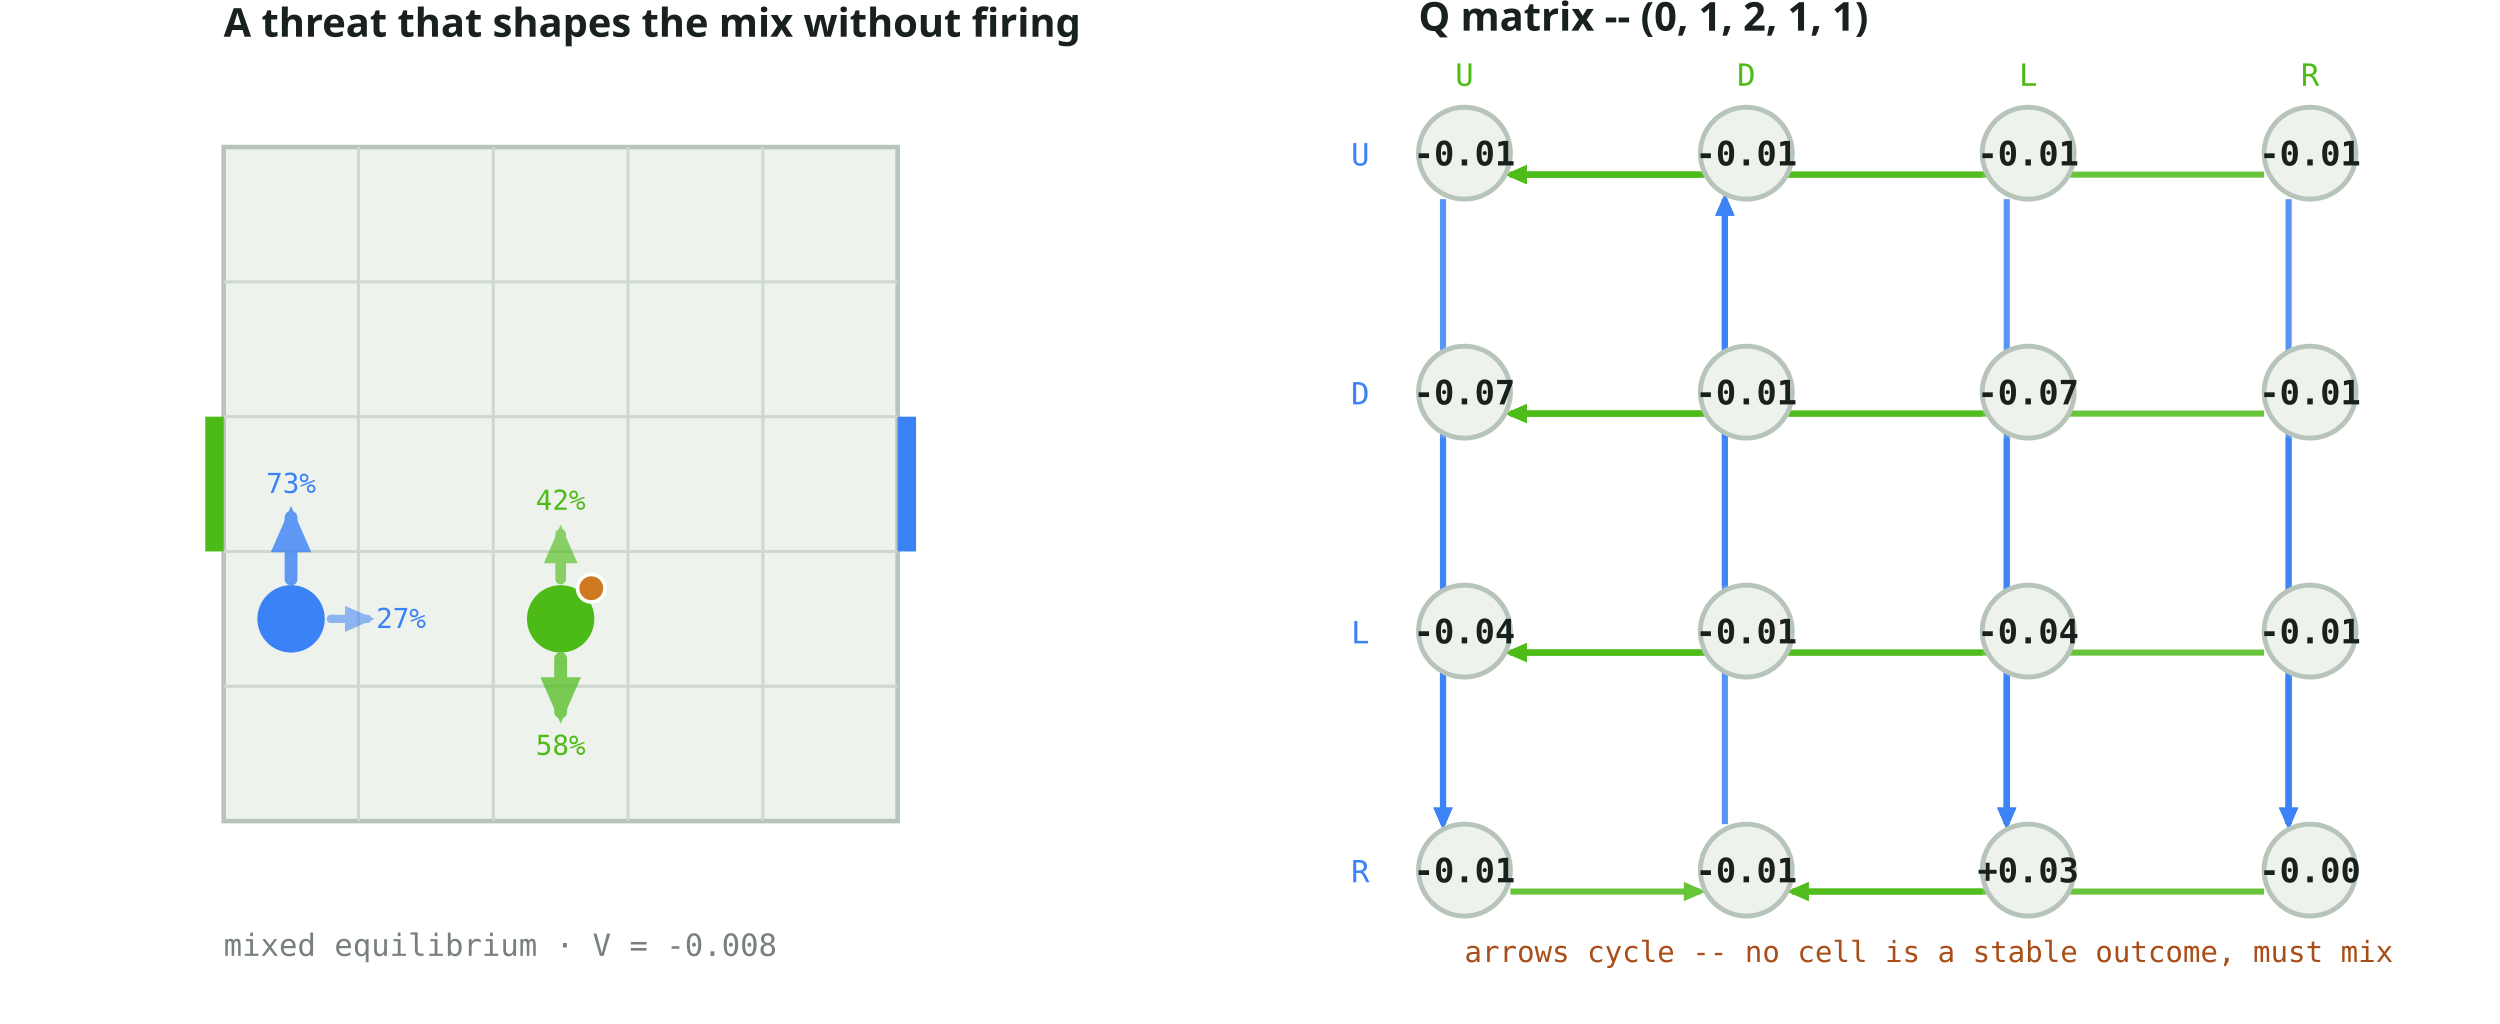
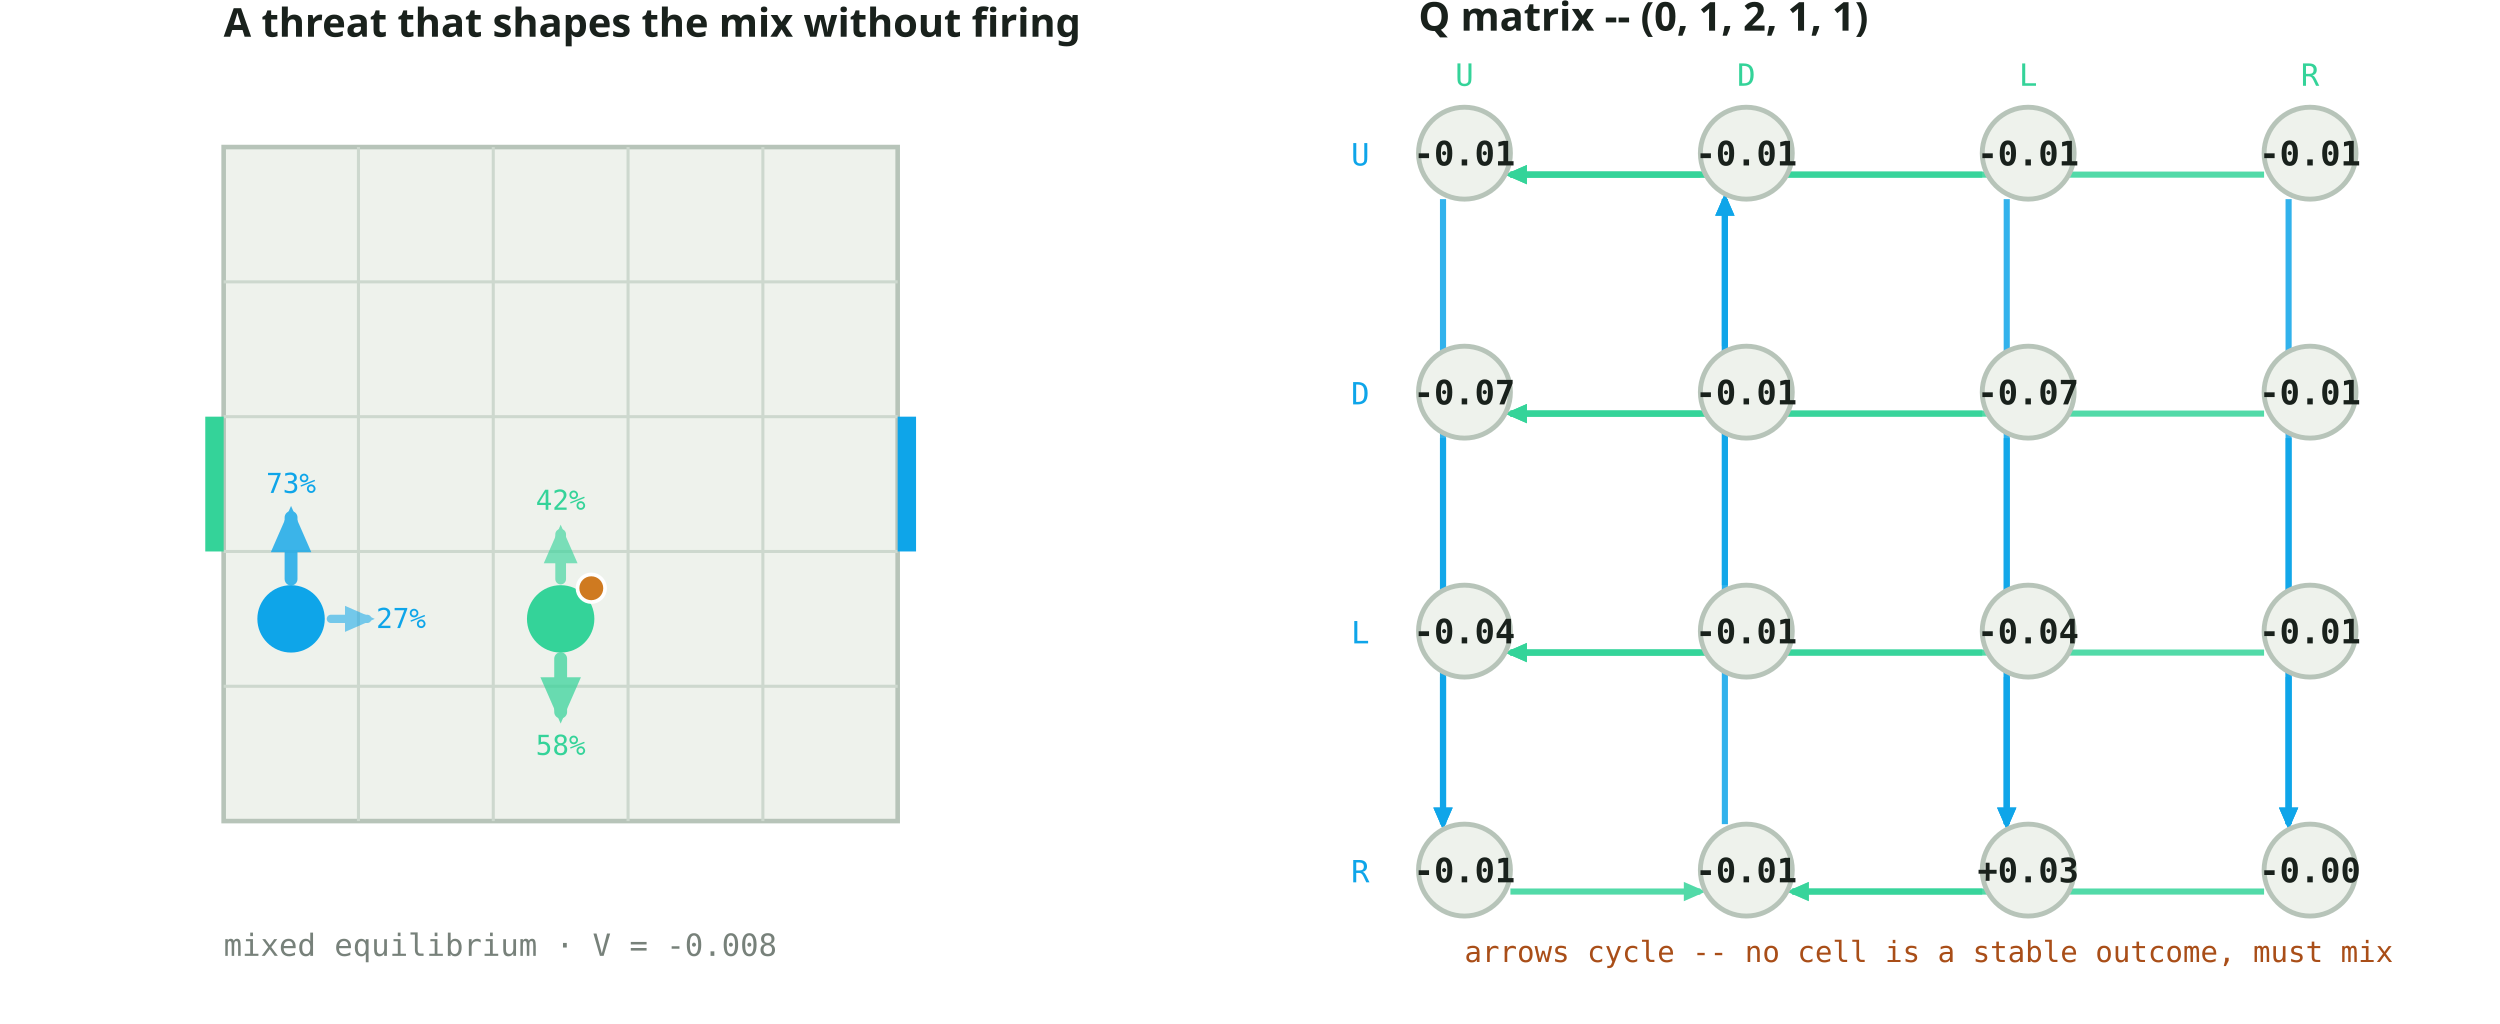
<svg xmlns="http://www.w3.org/2000/svg" viewBox="0 0 816 334" role="img" aria-label="panel">
  <g transform="translate(43.0 18.0)">
    <clipPath id="pnl0">
      <rect x="-16.0" y="-16.0" width="346.0" height="330.0" />
    </clipPath>
    <g clip-path="url(#pnl0)">
      <defs>
        <marker id="ah-2f6bb0" viewBox="0 0 8 8" refX="6" refY="4" markerWidth="3.6" markerHeight="3.6" orient="auto">
-           <path d="M0 0.5 L8 4 L0 7.5 z" fill="var(--p0, #3B82F6)" />
+           <path d="M0 0.5 L8 4 L0 7.5 z" fill="var(--p0, #0EA5E9)" />
        </marker>
        <marker id="ah-2f8a52" viewBox="0 0 8 8" refX="6" refY="4" markerWidth="3.6" markerHeight="3.6" orient="auto">
-           <path d="M0 0.5 L8 4 L0 7.5 z" fill="var(--p1, #4CBB17)" />
+           <path d="M0 0.5 L8 4 L0 7.5 z" fill="var(--p1, #34D399)" />
        </marker>
      </defs>
      <rect x="30" y="30" width="220" height="220" fill="var(--tint, #eef2ec)" stroke="var(--rule-strong, #b7c4b9)" stroke-width="1.5" />
      <line x1="74" y1="30" x2="74" y2="250" stroke="var(--rule, #cdd8ce)" stroke-width="1" />
      <line x1="118" y1="30" x2="118" y2="250" stroke="var(--rule, #cdd8ce)" stroke-width="1" />
      <line x1="162" y1="30" x2="162" y2="250" stroke="var(--rule, #cdd8ce)" stroke-width="1" />
      <line x1="206" y1="30" x2="206" y2="250" stroke="var(--rule, #cdd8ce)" stroke-width="1" />
      <line x1="30" y1="74" x2="250" y2="74" stroke="var(--rule, #cdd8ce)" stroke-width="1" />
      <line x1="30" y1="118" x2="250" y2="118" stroke="var(--rule, #cdd8ce)" stroke-width="1" />
      <line x1="30" y1="162" x2="250" y2="162" stroke="var(--rule, #cdd8ce)" stroke-width="1" />
      <line x1="30" y1="206" x2="250" y2="206" stroke="var(--rule, #cdd8ce)" stroke-width="1" />
-       <rect x="24" y="118" width="6" height="44" fill="var(--p1, #4CBB17)" />
-       <rect x="250" y="118" width="6" height="44" fill="var(--p0, #3B82F6)" />
-       <circle cx="52.0" cy="184.0" r="11" fill="var(--p0, #3B82F6)" />
-       <circle cx="140.0" cy="184.0" r="11" fill="var(--p1, #4CBB17)" />
+       <rect x="24" y="118" width="6" height="44" fill="var(--p1, #34D399)" />
+       <rect x="250" y="118" width="6" height="44" fill="var(--p0, #0EA5E9)" />
+       <circle cx="52.0" cy="184.0" r="11" fill="var(--p0, #0EA5E9)" />
+       <circle cx="140.0" cy="184.0" r="11" fill="var(--p1, #34D399)" />
      <circle cx="150.0" cy="174.0" r="4.5" fill="var(--ball, #cf7a20)" stroke="var(--paper, #ffffff)" stroke-width="1.2" />
-       <line x1="52.0" y1="171.0" x2="52.0" y2="150.9" stroke="var(--p0, #3B82F6)" stroke-width="4.2" stroke-linecap="round" opacity="0.80" marker-end="url(#ah-2f6bb0)" />
-       <text x="52.0" y="142.9" text-anchor="middle" font-family="ui-monospace,monospace" font-size="9" fill="var(--p0, #3B82F6)">73%</text>
-       <line x1="65.0" y1="184.0" x2="76.9" y2="184.0" stroke="var(--p0, #3B82F6)" stroke-width="2.7" stroke-linecap="round" opacity="0.55" marker-end="url(#ah-2f6bb0)" />
-       <text x="87.9" y="187.0" text-anchor="middle" font-family="ui-monospace,monospace" font-size="9" fill="var(--p0, #3B82F6)">27%</text>
-       <line x1="140.0" y1="171.0" x2="140.0" y2="156.4" stroke="var(--p1, #4CBB17)" stroke-width="3.5" stroke-linecap="round" opacity="0.63" marker-end="url(#ah-2f8a52)" />
-       <text x="140.0" y="148.4" text-anchor="middle" font-family="ui-monospace,monospace" font-size="9" fill="var(--p1, #4CBB17)">42%</text>
-       <line x1="140.0" y1="197.0" x2="140.0" y2="214.4" stroke="var(--p1, #4CBB17)" stroke-width="4.2" stroke-linecap="round" opacity="0.72" marker-end="url(#ah-2f8a52)" />
-       <text x="140.0" y="228.4" text-anchor="middle" font-family="ui-monospace,monospace" font-size="9" fill="var(--p1, #4CBB17)">58%</text>
+       <line x1="52.0" y1="171.0" x2="52.0" y2="150.9" stroke="var(--p0, #0EA5E9)" stroke-width="4.2" stroke-linecap="round" opacity="0.80" marker-end="url(#ah-2f6bb0)" />
+       <text x="52.0" y="142.9" text-anchor="middle" font-family="ui-monospace,monospace" font-size="9" fill="var(--p0, #0EA5E9)">73%</text>
+       <line x1="65.0" y1="184.0" x2="76.9" y2="184.0" stroke="var(--p0, #0EA5E9)" stroke-width="2.7" stroke-linecap="round" opacity="0.55" marker-end="url(#ah-2f6bb0)" />
+       <text x="87.9" y="187.0" text-anchor="middle" font-family="ui-monospace,monospace" font-size="9" fill="var(--p0, #0EA5E9)">27%</text>
+       <line x1="140.0" y1="171.0" x2="140.0" y2="156.4" stroke="var(--p1, #34D399)" stroke-width="3.5" stroke-linecap="round" opacity="0.63" marker-end="url(#ah-2f8a52)" />
+       <text x="140.0" y="148.4" text-anchor="middle" font-family="ui-monospace,monospace" font-size="9" fill="var(--p1, #34D399)">42%</text>
+       <line x1="140.0" y1="197.0" x2="140.0" y2="214.4" stroke="var(--p1, #34D399)" stroke-width="4.2" stroke-linecap="round" opacity="0.72" marker-end="url(#ah-2f8a52)" />
+       <text x="140.0" y="228.4" text-anchor="middle" font-family="ui-monospace,monospace" font-size="9" fill="var(--p1, #34D399)">58%</text>
      <text x="30" y="294" font-family="ui-monospace,monospace" font-size="10" fill="var(--ink-faint, #77817a)">mixed equilibrium · V = -0.008</text>
      <text x="30" y="-6" font-family="Barlow Semi Condensed,sans-serif" font-weight="600" font-size="13" fill="var(--ink, #19211c)">A threat that shapes the mix without firing</text>
    </g>
  </g>
  <g transform="translate(432.0 16.0)">
    <clipPath id="pnl1">
      <rect x="-16.0" y="-16.0" width="400.0" height="334.0" />
    </clipPath>
    <g clip-path="url(#pnl1)">
      <text x="31" y="-6" font-family="Barlow Semi Condensed,sans-serif" font-weight="600" font-size="13" fill="var(--ink, #19211c)">Q matrix -- (0, 1, 2, 1, 1)</text>
      <defs>
        <marker id="ah-2f6bb0" viewBox="0 0 8 8" refX="6" refY="4" markerWidth="3.6" markerHeight="3.6" orient="auto">
-           <path d="M0 0.5 L8 4 L0 7.5 z" fill="var(--p0, #3B82F6)" />
+           <path d="M0 0.5 L8 4 L0 7.5 z" fill="var(--p0, #0EA5E9)" />
        </marker>
        <marker id="ah-2f8a52" viewBox="0 0 8 8" refX="6" refY="4" markerWidth="3.6" markerHeight="3.6" orient="auto">
-           <path d="M0 0.5 L8 4 L0 7.5 z" fill="var(--p1, #4CBB17)" />
+           <path d="M0 0.5 L8 4 L0 7.5 z" fill="var(--p1, #34D399)" />
        </marker>
      </defs>
-       <text x="46" y="12" text-anchor="middle" font-family="ui-monospace,monospace" font-size="10" fill="var(--p1, #4CBB17)">U</text>
-       <text x="138" y="12" text-anchor="middle" font-family="ui-monospace,monospace" font-size="10" fill="var(--p1, #4CBB17)">D</text>
-       <text x="230" y="12" text-anchor="middle" font-family="ui-monospace,monospace" font-size="10" fill="var(--p1, #4CBB17)">L</text>
-       <text x="322" y="12" text-anchor="middle" font-family="ui-monospace,monospace" font-size="10" fill="var(--p1, #4CBB17)">R</text>
-       <text x="12" y="38" text-anchor="middle" font-family="ui-monospace,monospace" font-size="10" fill="var(--p0, #3B82F6)">U</text>
-       <text x="12" y="116" text-anchor="middle" font-family="ui-monospace,monospace" font-size="10" fill="var(--p0, #3B82F6)">D</text>
-       <text x="12" y="194" text-anchor="middle" font-family="ui-monospace,monospace" font-size="10" fill="var(--p0, #3B82F6)">L</text>
-       <text x="12" y="272" text-anchor="middle" font-family="ui-monospace,monospace" font-size="10" fill="var(--p0, #3B82F6)">R</text>
-       <line x1="39.0" y1="49.0" x2="39.0" y2="253.0" stroke="var(--p0, #3B82F6)" stroke-width="2" marker-end="url(#ah-2f6bb0)" opacity=".85" />
-       <line x1="39.0" y1="127.0" x2="39.0" y2="253.0" stroke="var(--p0, #3B82F6)" stroke-width="2" marker-end="url(#ah-2f6bb0)" opacity=".85" />
-       <line x1="39.0" y1="205.0" x2="39.0" y2="253.0" stroke="var(--p0, #3B82F6)" stroke-width="2" marker-end="url(#ah-2f6bb0)" opacity=".85" />
-       <line x1="131.0" y1="97.0" x2="131.0" y2="49.0" stroke="var(--p0, #3B82F6)" stroke-width="2" marker-end="url(#ah-2f6bb0)" opacity=".85" />
-       <line x1="131.0" y1="175.0" x2="131.0" y2="49.0" stroke="var(--p0, #3B82F6)" stroke-width="2" marker-end="url(#ah-2f6bb0)" opacity=".85" />
-       <line x1="131.0" y1="253.0" x2="131.0" y2="49.0" stroke="var(--p0, #3B82F6)" stroke-width="2" marker-end="url(#ah-2f6bb0)" opacity=".85" />
-       <line x1="223.0" y1="49.0" x2="223.0" y2="253.0" stroke="var(--p0, #3B82F6)" stroke-width="2" marker-end="url(#ah-2f6bb0)" opacity=".85" />
-       <line x1="223.0" y1="127.0" x2="223.0" y2="253.0" stroke="var(--p0, #3B82F6)" stroke-width="2" marker-end="url(#ah-2f6bb0)" opacity=".85" />
-       <line x1="223.0" y1="205.0" x2="223.0" y2="253.0" stroke="var(--p0, #3B82F6)" stroke-width="2" marker-end="url(#ah-2f6bb0)" opacity=".85" />
-       <line x1="315.0" y1="49.0" x2="315.0" y2="253.0" stroke="var(--p0, #3B82F6)" stroke-width="2" marker-end="url(#ah-2f6bb0)" opacity=".85" />
-       <line x1="315.0" y1="127.0" x2="315.0" y2="253.0" stroke="var(--p0, #3B82F6)" stroke-width="2" marker-end="url(#ah-2f6bb0)" opacity=".85" />
-       <line x1="315.0" y1="205.0" x2="315.0" y2="253.0" stroke="var(--p0, #3B82F6)" stroke-width="2" marker-end="url(#ah-2f6bb0)" opacity=".85" />
-       <line x1="123.0" y1="41.0" x2="61.0" y2="41.0" stroke="var(--p1, #4CBB17)" stroke-width="2" marker-end="url(#ah-2f8a52)" opacity=".85" />
-       <line x1="215.0" y1="41.0" x2="61.0" y2="41.0" stroke="var(--p1, #4CBB17)" stroke-width="2" marker-end="url(#ah-2f8a52)" opacity=".85" />
-       <line x1="307.0" y1="41.0" x2="61.0" y2="41.0" stroke="var(--p1, #4CBB17)" stroke-width="2" marker-end="url(#ah-2f8a52)" opacity=".85" />
-       <line x1="123.0" y1="119.0" x2="61.0" y2="119.0" stroke="var(--p1, #4CBB17)" stroke-width="2" marker-end="url(#ah-2f8a52)" opacity=".85" />
-       <line x1="215.0" y1="119.0" x2="61.0" y2="119.0" stroke="var(--p1, #4CBB17)" stroke-width="2" marker-end="url(#ah-2f8a52)" opacity=".85" />
-       <line x1="307.0" y1="119.0" x2="61.0" y2="119.0" stroke="var(--p1, #4CBB17)" stroke-width="2" marker-end="url(#ah-2f8a52)" opacity=".85" />
-       <line x1="123.0" y1="197.0" x2="61.0" y2="197.0" stroke="var(--p1, #4CBB17)" stroke-width="2" marker-end="url(#ah-2f8a52)" opacity=".85" />
-       <line x1="215.0" y1="197.0" x2="61.0" y2="197.0" stroke="var(--p1, #4CBB17)" stroke-width="2" marker-end="url(#ah-2f8a52)" opacity=".85" />
-       <line x1="307.0" y1="197.0" x2="61.0" y2="197.0" stroke="var(--p1, #4CBB17)" stroke-width="2" marker-end="url(#ah-2f8a52)" opacity=".85" />
-       <line x1="61.0" y1="275.0" x2="123.0" y2="275.0" stroke="var(--p1, #4CBB17)" stroke-width="2" marker-end="url(#ah-2f8a52)" opacity=".85" />
-       <line x1="215.0" y1="275.0" x2="153.0" y2="275.0" stroke="var(--p1, #4CBB17)" stroke-width="2" marker-end="url(#ah-2f8a52)" opacity=".85" />
-       <line x1="307.0" y1="275.0" x2="153.0" y2="275.0" stroke="var(--p1, #4CBB17)" stroke-width="2" marker-end="url(#ah-2f8a52)" opacity=".85" />
+       <text x="46" y="12" text-anchor="middle" font-family="ui-monospace,monospace" font-size="10" fill="var(--p1, #34D399)">U</text>
+       <text x="138" y="12" text-anchor="middle" font-family="ui-monospace,monospace" font-size="10" fill="var(--p1, #34D399)">D</text>
+       <text x="230" y="12" text-anchor="middle" font-family="ui-monospace,monospace" font-size="10" fill="var(--p1, #34D399)">L</text>
+       <text x="322" y="12" text-anchor="middle" font-family="ui-monospace,monospace" font-size="10" fill="var(--p1, #34D399)">R</text>
+       <text x="12" y="38" text-anchor="middle" font-family="ui-monospace,monospace" font-size="10" fill="var(--p0, #0EA5E9)">U</text>
+       <text x="12" y="116" text-anchor="middle" font-family="ui-monospace,monospace" font-size="10" fill="var(--p0, #0EA5E9)">D</text>
+       <text x="12" y="194" text-anchor="middle" font-family="ui-monospace,monospace" font-size="10" fill="var(--p0, #0EA5E9)">L</text>
+       <text x="12" y="272" text-anchor="middle" font-family="ui-monospace,monospace" font-size="10" fill="var(--p0, #0EA5E9)">R</text>
+       <line x1="39.0" y1="49.0" x2="39.0" y2="253.0" stroke="var(--p0, #0EA5E9)" stroke-width="2" marker-end="url(#ah-2f6bb0)" opacity=".85" />
+       <line x1="39.0" y1="127.0" x2="39.0" y2="253.0" stroke="var(--p0, #0EA5E9)" stroke-width="2" marker-end="url(#ah-2f6bb0)" opacity=".85" />
+       <line x1="39.0" y1="205.0" x2="39.0" y2="253.0" stroke="var(--p0, #0EA5E9)" stroke-width="2" marker-end="url(#ah-2f6bb0)" opacity=".85" />
+       <line x1="131.0" y1="97.0" x2="131.0" y2="49.0" stroke="var(--p0, #0EA5E9)" stroke-width="2" marker-end="url(#ah-2f6bb0)" opacity=".85" />
+       <line x1="131.0" y1="175.0" x2="131.0" y2="49.0" stroke="var(--p0, #0EA5E9)" stroke-width="2" marker-end="url(#ah-2f6bb0)" opacity=".85" />
+       <line x1="131.0" y1="253.0" x2="131.0" y2="49.0" stroke="var(--p0, #0EA5E9)" stroke-width="2" marker-end="url(#ah-2f6bb0)" opacity=".85" />
+       <line x1="223.0" y1="49.0" x2="223.0" y2="253.0" stroke="var(--p0, #0EA5E9)" stroke-width="2" marker-end="url(#ah-2f6bb0)" opacity=".85" />
+       <line x1="223.0" y1="127.0" x2="223.0" y2="253.0" stroke="var(--p0, #0EA5E9)" stroke-width="2" marker-end="url(#ah-2f6bb0)" opacity=".85" />
+       <line x1="223.0" y1="205.0" x2="223.0" y2="253.0" stroke="var(--p0, #0EA5E9)" stroke-width="2" marker-end="url(#ah-2f6bb0)" opacity=".85" />
+       <line x1="315.0" y1="49.0" x2="315.0" y2="253.0" stroke="var(--p0, #0EA5E9)" stroke-width="2" marker-end="url(#ah-2f6bb0)" opacity=".85" />
+       <line x1="315.0" y1="127.0" x2="315.0" y2="253.0" stroke="var(--p0, #0EA5E9)" stroke-width="2" marker-end="url(#ah-2f6bb0)" opacity=".85" />
+       <line x1="315.0" y1="205.0" x2="315.0" y2="253.0" stroke="var(--p0, #0EA5E9)" stroke-width="2" marker-end="url(#ah-2f6bb0)" opacity=".85" />
+       <line x1="123.0" y1="41.0" x2="61.0" y2="41.0" stroke="var(--p1, #34D399)" stroke-width="2" marker-end="url(#ah-2f8a52)" opacity=".85" />
+       <line x1="215.0" y1="41.0" x2="61.0" y2="41.0" stroke="var(--p1, #34D399)" stroke-width="2" marker-end="url(#ah-2f8a52)" opacity=".85" />
+       <line x1="307.0" y1="41.0" x2="61.0" y2="41.0" stroke="var(--p1, #34D399)" stroke-width="2" marker-end="url(#ah-2f8a52)" opacity=".85" />
+       <line x1="123.0" y1="119.0" x2="61.0" y2="119.0" stroke="var(--p1, #34D399)" stroke-width="2" marker-end="url(#ah-2f8a52)" opacity=".85" />
+       <line x1="215.0" y1="119.0" x2="61.0" y2="119.0" stroke="var(--p1, #34D399)" stroke-width="2" marker-end="url(#ah-2f8a52)" opacity=".85" />
+       <line x1="307.0" y1="119.0" x2="61.0" y2="119.0" stroke="var(--p1, #34D399)" stroke-width="2" marker-end="url(#ah-2f8a52)" opacity=".85" />
+       <line x1="123.0" y1="197.0" x2="61.0" y2="197.0" stroke="var(--p1, #34D399)" stroke-width="2" marker-end="url(#ah-2f8a52)" opacity=".85" />
+       <line x1="215.0" y1="197.0" x2="61.0" y2="197.0" stroke="var(--p1, #34D399)" stroke-width="2" marker-end="url(#ah-2f8a52)" opacity=".85" />
+       <line x1="307.0" y1="197.0" x2="61.0" y2="197.0" stroke="var(--p1, #34D399)" stroke-width="2" marker-end="url(#ah-2f8a52)" opacity=".85" />
+       <line x1="61.0" y1="275.0" x2="123.0" y2="275.0" stroke="var(--p1, #34D399)" stroke-width="2" marker-end="url(#ah-2f8a52)" opacity=".85" />
+       <line x1="215.0" y1="275.0" x2="153.0" y2="275.0" stroke="var(--p1, #34D399)" stroke-width="2" marker-end="url(#ah-2f8a52)" opacity=".85" />
+       <line x1="307.0" y1="275.0" x2="153.0" y2="275.0" stroke="var(--p1, #34D399)" stroke-width="2" marker-end="url(#ah-2f8a52)" opacity=".85" />
      <circle cx="46.0" cy="34.0" r="15" fill="var(--tint, #eef2ec)" stroke="var(--rule-strong, #b7c4b9)" stroke-width="1.6" />
      <text x="46.0" y="38.0" text-anchor="middle" font-family="ui-monospace,monospace" font-weight="600" font-size="11" fill="var(--ink, #19211c)">-0.01</text>
      <circle cx="138.0" cy="34.0" r="15" fill="var(--tint, #eef2ec)" stroke="var(--rule-strong, #b7c4b9)" stroke-width="1.6" />
      <text x="138.0" y="38.0" text-anchor="middle" font-family="ui-monospace,monospace" font-weight="600" font-size="11" fill="var(--ink, #19211c)">-0.01</text>
      <circle cx="230.0" cy="34.0" r="15" fill="var(--tint, #eef2ec)" stroke="var(--rule-strong, #b7c4b9)" stroke-width="1.6" />
      <text x="230.0" y="38.0" text-anchor="middle" font-family="ui-monospace,monospace" font-weight="600" font-size="11" fill="var(--ink, #19211c)">-0.01</text>
      <circle cx="322.0" cy="34.0" r="15" fill="var(--tint, #eef2ec)" stroke="var(--rule-strong, #b7c4b9)" stroke-width="1.6" />
      <text x="322.0" y="38.0" text-anchor="middle" font-family="ui-monospace,monospace" font-weight="600" font-size="11" fill="var(--ink, #19211c)">-0.01</text>
      <circle cx="46.0" cy="112.0" r="15" fill="var(--tint, #eef2ec)" stroke="var(--rule-strong, #b7c4b9)" stroke-width="1.6" />
      <text x="46.0" y="116.0" text-anchor="middle" font-family="ui-monospace,monospace" font-weight="600" font-size="11" fill="var(--ink, #19211c)">-0.07</text>
      <circle cx="138.0" cy="112.0" r="15" fill="var(--tint, #eef2ec)" stroke="var(--rule-strong, #b7c4b9)" stroke-width="1.6" />
      <text x="138.0" y="116.0" text-anchor="middle" font-family="ui-monospace,monospace" font-weight="600" font-size="11" fill="var(--ink, #19211c)">-0.01</text>
      <circle cx="230.0" cy="112.0" r="15" fill="var(--tint, #eef2ec)" stroke="var(--rule-strong, #b7c4b9)" stroke-width="1.6" />
      <text x="230.0" y="116.0" text-anchor="middle" font-family="ui-monospace,monospace" font-weight="600" font-size="11" fill="var(--ink, #19211c)">-0.07</text>
      <circle cx="322.0" cy="112.0" r="15" fill="var(--tint, #eef2ec)" stroke="var(--rule-strong, #b7c4b9)" stroke-width="1.6" />
      <text x="322.0" y="116.0" text-anchor="middle" font-family="ui-monospace,monospace" font-weight="600" font-size="11" fill="var(--ink, #19211c)">-0.01</text>
      <circle cx="46.0" cy="190.0" r="15" fill="var(--tint, #eef2ec)" stroke="var(--rule-strong, #b7c4b9)" stroke-width="1.6" />
      <text x="46.0" y="194.0" text-anchor="middle" font-family="ui-monospace,monospace" font-weight="600" font-size="11" fill="var(--ink, #19211c)">-0.04</text>
      <circle cx="138.0" cy="190.0" r="15" fill="var(--tint, #eef2ec)" stroke="var(--rule-strong, #b7c4b9)" stroke-width="1.6" />
      <text x="138.0" y="194.0" text-anchor="middle" font-family="ui-monospace,monospace" font-weight="600" font-size="11" fill="var(--ink, #19211c)">-0.01</text>
      <circle cx="230.0" cy="190.0" r="15" fill="var(--tint, #eef2ec)" stroke="var(--rule-strong, #b7c4b9)" stroke-width="1.6" />
      <text x="230.0" y="194.0" text-anchor="middle" font-family="ui-monospace,monospace" font-weight="600" font-size="11" fill="var(--ink, #19211c)">-0.04</text>
      <circle cx="322.0" cy="190.0" r="15" fill="var(--tint, #eef2ec)" stroke="var(--rule-strong, #b7c4b9)" stroke-width="1.6" />
      <text x="322.0" y="194.0" text-anchor="middle" font-family="ui-monospace,monospace" font-weight="600" font-size="11" fill="var(--ink, #19211c)">-0.01</text>
      <circle cx="46.0" cy="268.0" r="15" fill="var(--tint, #eef2ec)" stroke="var(--rule-strong, #b7c4b9)" stroke-width="1.6" />
      <text x="46.0" y="272.0" text-anchor="middle" font-family="ui-monospace,monospace" font-weight="600" font-size="11" fill="var(--ink, #19211c)">-0.01</text>
      <circle cx="138.0" cy="268.0" r="15" fill="var(--tint, #eef2ec)" stroke="var(--rule-strong, #b7c4b9)" stroke-width="1.6" />
      <text x="138.0" y="272.0" text-anchor="middle" font-family="ui-monospace,monospace" font-weight="600" font-size="11" fill="var(--ink, #19211c)">-0.01</text>
      <circle cx="230.0" cy="268.0" r="15" fill="var(--tint, #eef2ec)" stroke="var(--rule-strong, #b7c4b9)" stroke-width="1.6" />
      <text x="230.0" y="272.0" text-anchor="middle" font-family="ui-monospace,monospace" font-weight="600" font-size="11" fill="var(--ink, #19211c)">+0.03</text>
      <circle cx="322.0" cy="268.0" r="15" fill="var(--tint, #eef2ec)" stroke="var(--rule-strong, #b7c4b9)" stroke-width="1.6" />
      <text x="322.0" y="272.0" text-anchor="middle" font-family="ui-monospace,monospace" font-weight="600" font-size="11" fill="var(--ink, #19211c)">-0.00</text>
      <text x="46" y="298" font-family="ui-monospace,monospace" font-size="9.5" fill="#a94e18">arrows cycle -- no cell is a stable outcome, must mix</text>
    </g>
  </g>
</svg>
